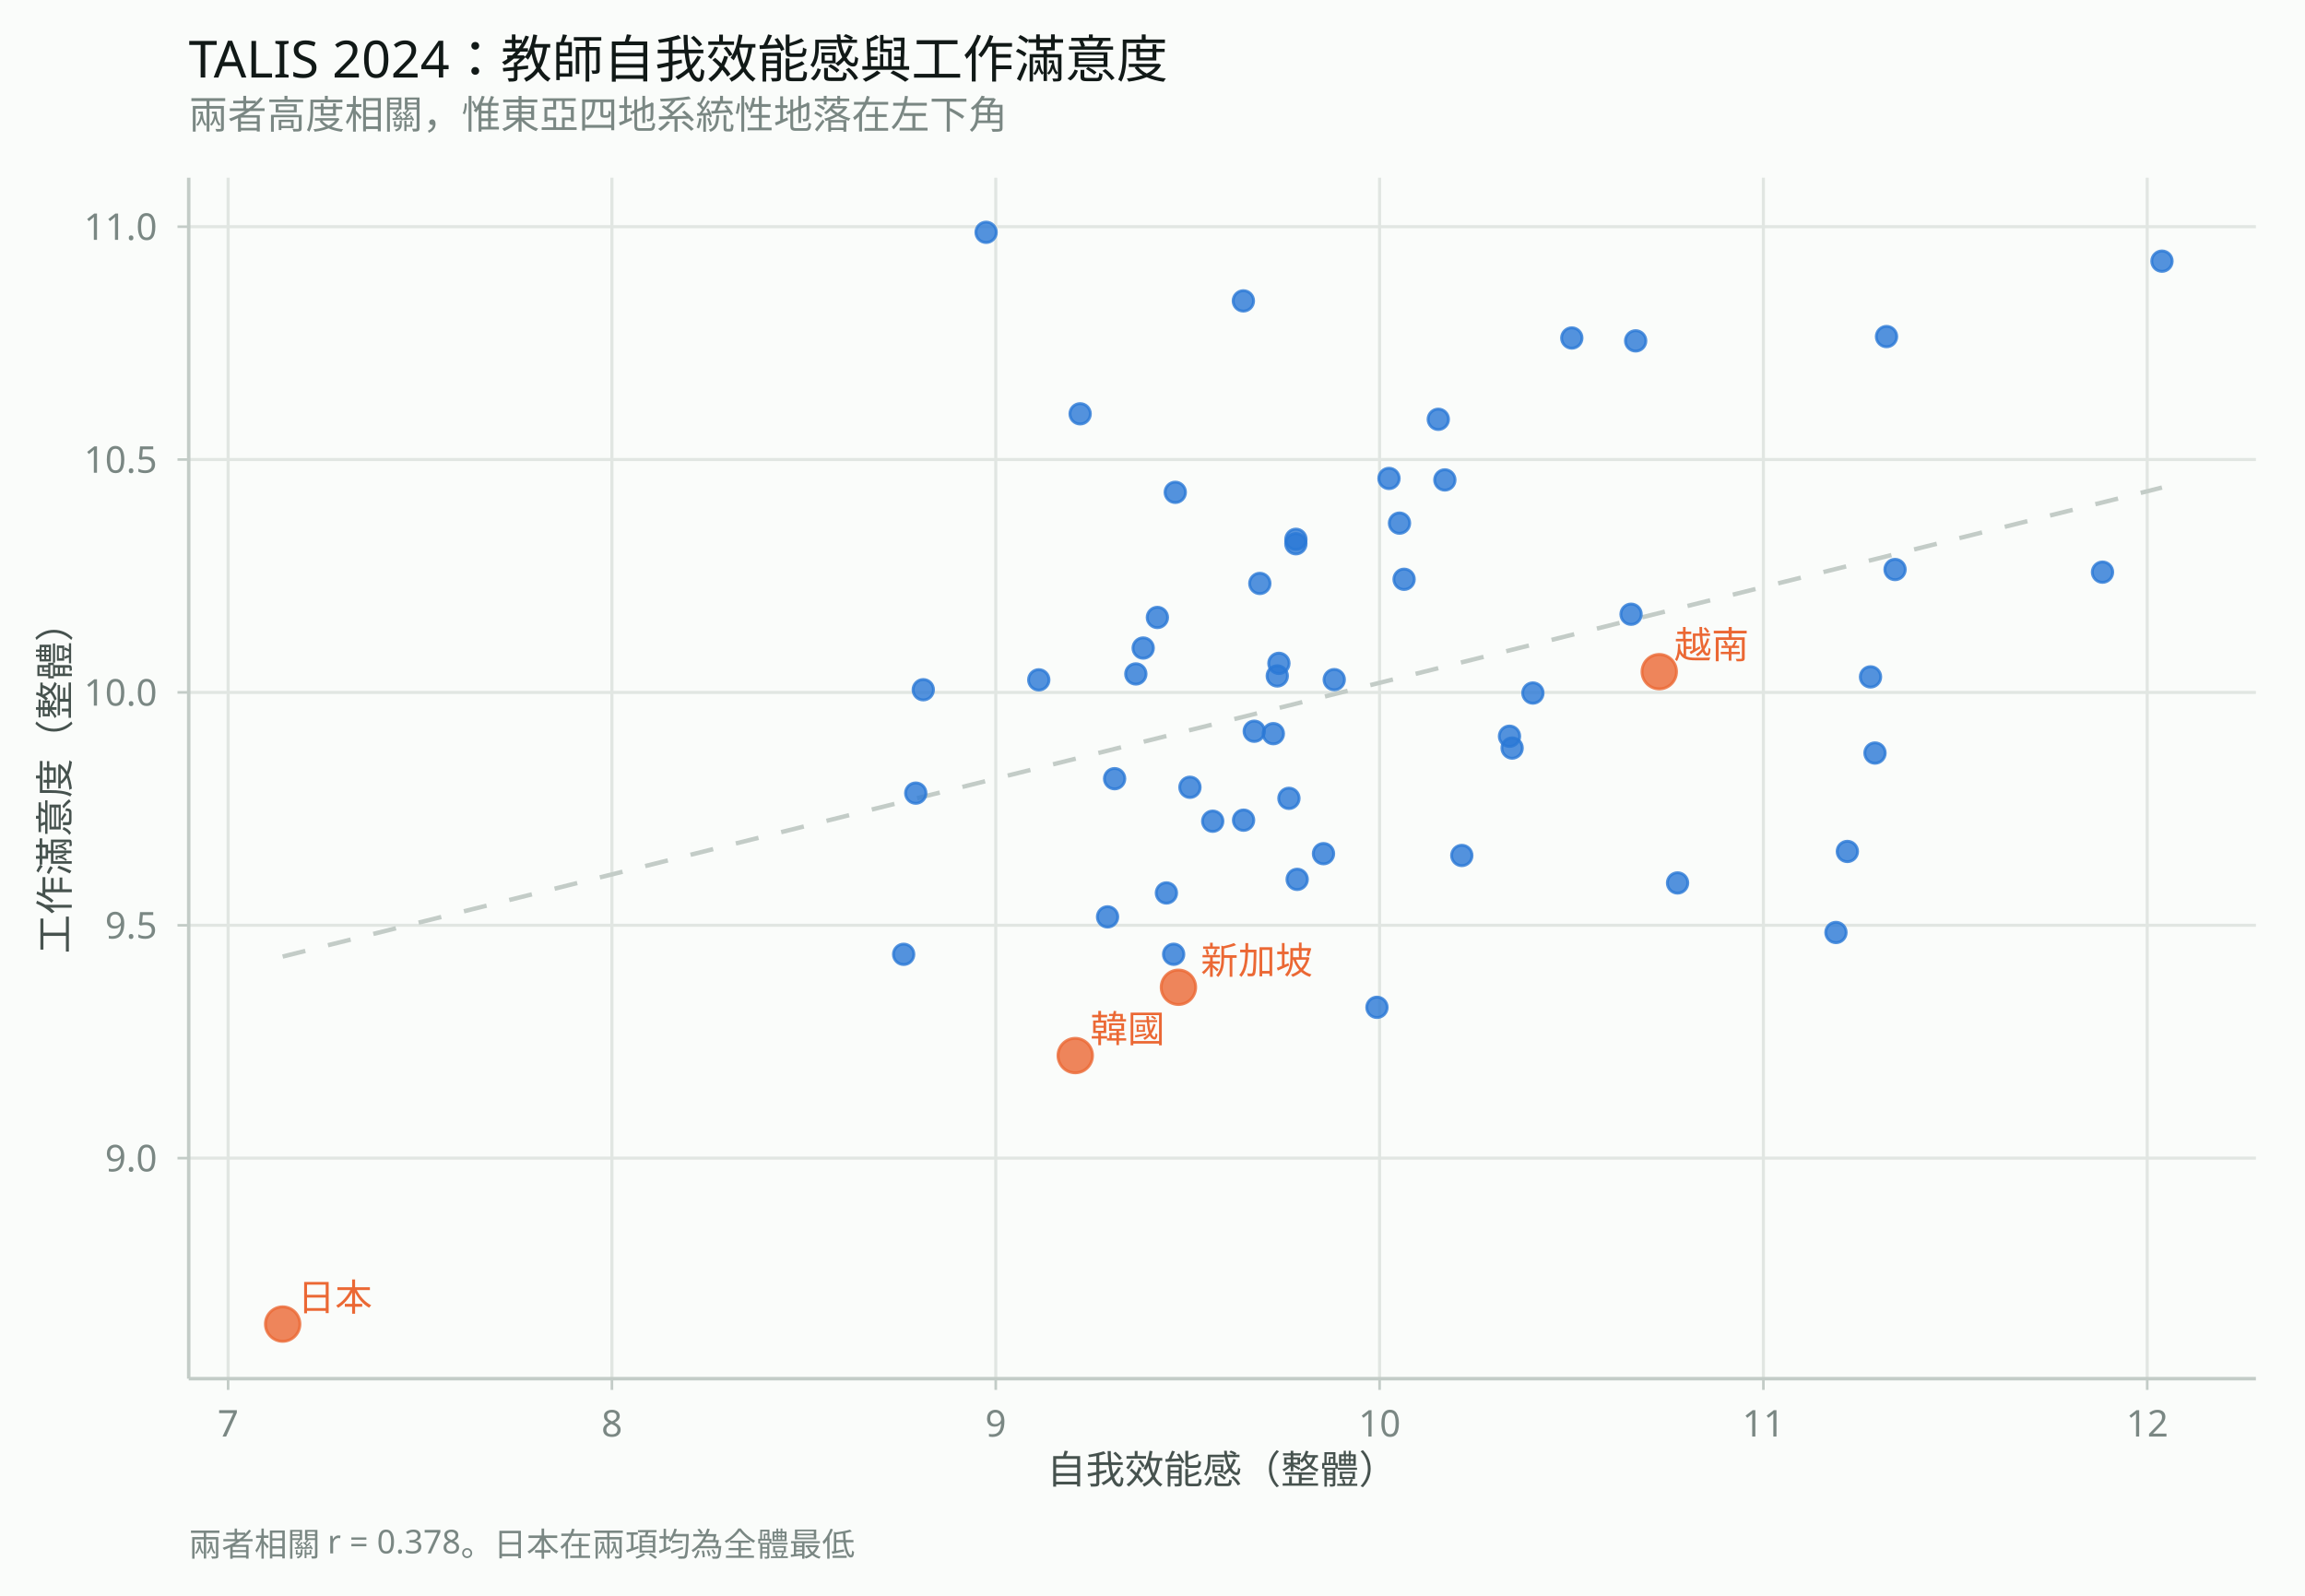
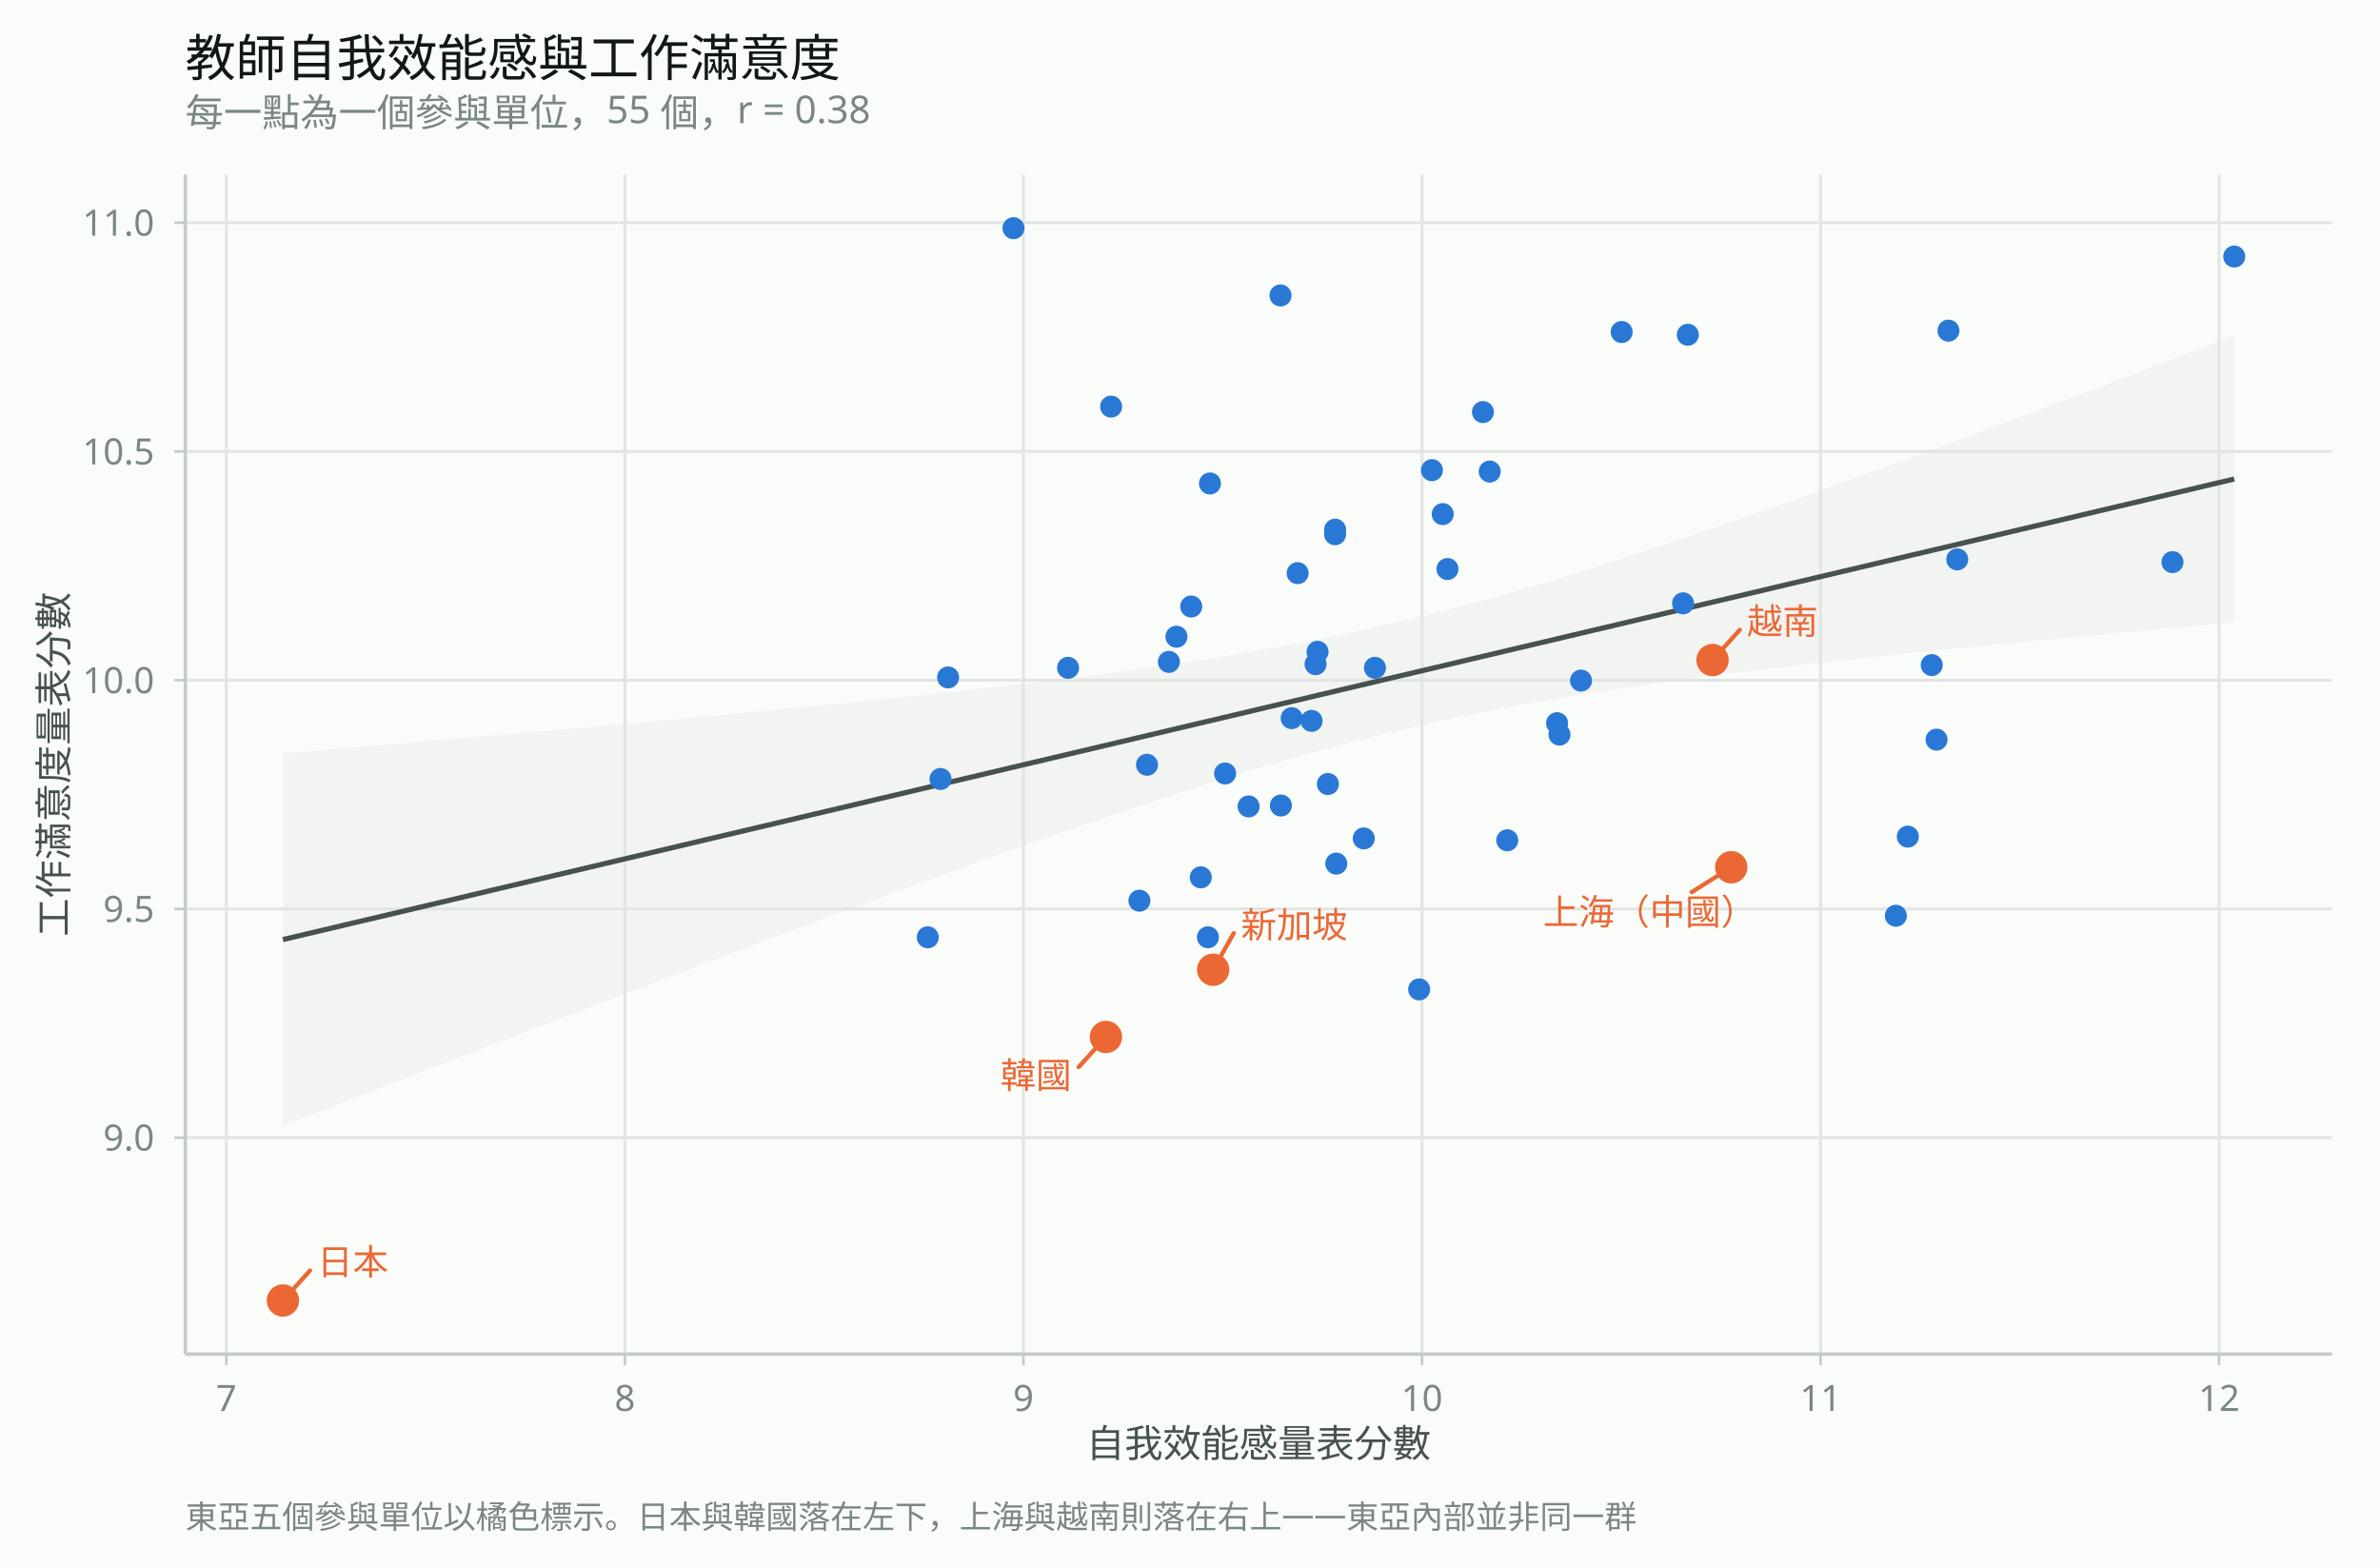
- <svg xmlns="http://www.w3.org/2000/svg" width="561.60pt" height="388.80pt" viewBox="0 0 561.60 388.80">
+ <svg xmlns="http://www.w3.org/2000/svg" width="590.40pt" height="388.80pt" viewBox="0 0 590.40 388.80">
  <g class="svglite">
    <defs>
      <style type="text/css">
    .svglite line, .svglite polyline, .svglite polygon, .svglite path, .svglite rect, .svglite circle {
      fill: none;
      stroke: #000000;
      stroke-linecap: round;
      stroke-linejoin: round;
      stroke-miterlimit: 10.00;
    }
    .svglite text {
      white-space: pre;
    }
    .svglite g.glyphgroup path {
      fill: inherit;
      stroke: none;
    }
  </style>
    </defs>
    <rect width="100%" height="100%" style="stroke: none; fill: #FAFCFA;" />
    <defs>
-       <clipPath id="cpMC4wMHw1NjEuNjB8MC4wMHwzODguODA=">
-         <rect x="0.00" y="0.00" width="561.60" height="388.80" />
+       <clipPath id="cpMC4wMHw1OTAuNDB8MC4wMHwzODguODA=">
+         <rect x="0.00" y="0.00" width="590.40" height="388.80" />
      </clipPath>
    </defs>
-     <g clip-path="url(#cpMC4wMHw1NjEuNjB8MC4wMHwzODguODA=)">
-       <rect x="0.00" y="0.00" width="561.60" height="388.80" style="stroke-width: 1.07; stroke: none; fill: #FAFCFA;" />
+     <g clip-path="url(#cpMC4wMHw1OTAuNDB8MC4wMHwzODguODA=)">
+       <rect x="0.00" y="0.00" width="590.40" height="388.80" style="stroke-width: 1.07; stroke: none; fill: #FAFCFA;" />
    </g>
    <defs>
-       <clipPath id="cpNDUuOTh8NTQ5LjY0fDQzLjMwfDMzNS45MA==">
-         <rect x="45.98" y="43.30" width="503.67" height="292.59" />
+       <clipPath id="cpNDUuOTh8NTc4LjQ0fDQzLjMwfDMzNS45MA==">
+         <rect x="45.98" y="43.30" width="532.47" height="292.59" />
      </clipPath>
    </defs>
-     <g clip-path="url(#cpNDUuOTh8NTQ5LjY0fDQzLjMwfDMzNS45MA==)">
-       <rect x="45.98" y="43.30" width="503.67" height="292.59" style="stroke-width: 1.07; stroke: none; fill: #FAFCFA;" />
-       <polyline points="45.98,282.17 549.64,282.17 " style="stroke-width: 0.75; stroke: #E1E6E2; stroke-linecap: butt;" />
-       <polyline points="45.98,225.44 549.64,225.44 " style="stroke-width: 0.75; stroke: #E1E6E2; stroke-linecap: butt;" />
-       <polyline points="45.98,168.70 549.64,168.70 " style="stroke-width: 0.75; stroke: #E1E6E2; stroke-linecap: butt;" />
-       <polyline points="45.98,111.96 549.64,111.96 " style="stroke-width: 0.75; stroke: #E1E6E2; stroke-linecap: butt;" />
-       <polyline points="45.98,55.23 549.64,55.23 " style="stroke-width: 0.75; stroke: #E1E6E2; stroke-linecap: butt;" />
-       <polyline points="55.58,335.90 55.58,43.30 " style="stroke-width: 0.75; stroke: #E1E6E2; stroke-linecap: butt;" />
-       <polyline points="149.09,335.90 149.09,43.30 " style="stroke-width: 0.75; stroke: #E1E6E2; stroke-linecap: butt;" />
-       <polyline points="242.61,335.90 242.61,43.30 " style="stroke-width: 0.75; stroke: #E1E6E2; stroke-linecap: butt;" />
-       <polyline points="336.13,335.90 336.13,43.30 " style="stroke-width: 0.75; stroke: #E1E6E2; stroke-linecap: butt;" />
-       <polyline points="429.64,335.90 429.64,43.30 " style="stroke-width: 0.75; stroke: #E1E6E2; stroke-linecap: butt;" />
-       <polyline points="523.16,335.90 523.16,43.30 " style="stroke-width: 0.75; stroke: #E1E6E2; stroke-linecap: butt;" />
-       <polyline points="68.87,233.06 74.67,231.61 80.46,230.16 86.26,228.72 92.05,227.27 97.85,225.82 103.65,224.38 109.44,222.93 115.24,221.48 121.03,220.04 126.83,218.59 132.63,217.15 138.42,215.70 144.22,214.25 150.01,212.81 155.81,211.36 161.61,209.91 167.40,208.47 173.20,207.02 178.99,205.57 184.79,204.13 190.59,202.68 196.38,201.24 202.18,199.79 207.97,198.34 213.77,196.90 219.57,195.45 225.36,194.00 231.16,192.56 236.95,191.11 242.75,189.66 248.54,188.22 254.34,186.77 260.14,185.33 265.93,183.88 271.73,182.43 277.52,180.99 283.32,179.54 289.12,178.09 294.91,176.65 300.71,175.20 306.50,173.75 312.30,172.31 318.10,170.86 323.89,169.42 329.69,167.97 335.48,166.52 341.28,165.08 347.08,163.63 352.87,162.18 358.67,160.74 364.46,159.29 370.26,157.84 376.06,156.40 381.85,154.95 387.65,153.51 393.44,152.06 399.24,150.61 405.04,149.17 410.83,147.72 416.63,146.27 422.42,144.83 428.22,143.38 434.02,141.93 439.81,140.49 445.61,139.04 451.40,137.60 457.20,136.15 463.00,134.70 468.79,133.26 474.59,131.81 480.38,130.36 486.18,128.92 491.98,127.47 497.77,126.02 503.57,124.58 509.36,123.13 515.16,121.69 520.95,120.24 526.75,118.79 " style="stroke-width: 1.07; stroke: #C3CCC7; stroke-dasharray: 5.69,5.69; stroke-linecap: butt;" />
-       <circle cx="526.75" cy="63.63" r="2.49" style="stroke-width: 0.71; stroke: #2A78D6; stroke-opacity: 0.80; fill: #2A78D6; fill-opacity: 0.80;" />
-       <circle cx="512.26" cy="139.40" r="2.49" style="stroke-width: 0.71; stroke: #2A78D6; stroke-opacity: 0.80; fill: #2A78D6; fill-opacity: 0.80;" />
-       <circle cx="314.04" cy="194.51" r="2.49" style="stroke-width: 0.71; stroke: #2A78D6; stroke-opacity: 0.80; fill: #2A78D6; fill-opacity: 0.80;" />
-       <circle cx="240.26" cy="56.60" r="2.49" style="stroke-width: 0.71; stroke: #2A78D6; stroke-opacity: 0.80; fill: #2A78D6; fill-opacity: 0.80;" />
-       <circle cx="281.99" cy="150.44" r="2.49" style="stroke-width: 0.71; stroke: #2A78D6; stroke-opacity: 0.80; fill: #2A78D6; fill-opacity: 0.80;" />
-       <circle cx="306.95" cy="142.15" r="2.49" style="stroke-width: 0.71; stroke: #2A78D6; stroke-opacity: 0.80; fill: #2A78D6; fill-opacity: 0.80;" />
-       <circle cx="340.98" cy="127.46" r="2.49" style="stroke-width: 0.71; stroke: #2A78D6; stroke-opacity: 0.80; fill: #2A78D6; fill-opacity: 0.80;" />
-       <circle cx="253.09" cy="165.64" r="2.49" style="stroke-width: 0.71; stroke: #2A78D6; stroke-opacity: 0.80; fill: #2A78D6; fill-opacity: 0.80;" />
-       <circle cx="382.96" cy="82.35" r="2.49" style="stroke-width: 0.71; stroke: #2A78D6; stroke-opacity: 0.80; fill: #2A78D6; fill-opacity: 0.80;" />
-       <circle cx="456.83" cy="183.47" r="2.49" style="stroke-width: 0.71; stroke: #2A78D6; stroke-opacity: 0.80; fill: #2A78D6; fill-opacity: 0.80;" />
-       <circle cx="455.74" cy="164.92" r="2.49" style="stroke-width: 0.71; stroke: #2A78D6; stroke-opacity: 0.80; fill: #2A78D6; fill-opacity: 0.80;" />
-       <circle cx="311.20" cy="164.69" r="2.49" style="stroke-width: 0.71; stroke: #2A78D6; stroke-opacity: 0.80; fill: #2A78D6; fill-opacity: 0.80;" />
-       <circle cx="315.73" cy="132.48" r="2.49" style="stroke-width: 0.71; stroke: #2A78D6; stroke-opacity: 0.80; fill: #2A78D6; fill-opacity: 0.80;" />
-       <circle cx="302.94" cy="73.31" r="2.49" style="stroke-width: 0.71; stroke: #2A78D6; stroke-opacity: 0.80; fill: #2A78D6; fill-opacity: 0.80;" />
-       <circle cx="367.78" cy="179.38" r="2.49" style="stroke-width: 0.71; stroke: #2A78D6; stroke-opacity: 0.80; fill: #2A78D6; fill-opacity: 0.80;" />
-       <circle cx="408.73" cy="215.12" r="2.49" style="stroke-width: 0.71; stroke: #2A78D6; stroke-opacity: 0.80; fill: #2A78D6; fill-opacity: 0.80;" />
-       <circle cx="373.48" cy="168.85" r="2.49" style="stroke-width: 0.71; stroke: #2A78D6; stroke-opacity: 0.80; fill: #2A78D6; fill-opacity: 0.80;" />
-       <circle cx="224.95" cy="168.05" r="2.49" style="stroke-width: 0.71; stroke: #2A78D6; stroke-opacity: 0.80; fill: #2A78D6; fill-opacity: 0.80;" />
-       <circle cx="352.03" cy="116.93" r="2.49" style="stroke-width: 0.71; stroke: #2A78D6; stroke-opacity: 0.80; fill: #2A78D6; fill-opacity: 0.80;" />
-       <circle cx="263.17" cy="100.82" r="2.49" style="stroke-width: 0.71; stroke: #2A78D6; stroke-opacity: 0.80; fill: #2A78D6; fill-opacity: 0.80;" />
-       <circle cx="295.47" cy="200.08" r="2.49" style="stroke-width: 0.71; stroke: #2A78D6; stroke-opacity: 0.80; fill: #2A78D6; fill-opacity: 0.80;" />
-       <circle cx="271.57" cy="189.72" r="2.49" style="stroke-width: 0.71; stroke: #2A78D6; stroke-opacity: 0.80; fill: #2A78D6; fill-opacity: 0.80;" />
-       <circle cx="284.19" cy="217.56" r="2.49" style="stroke-width: 0.71; stroke: #2A78D6; stroke-opacity: 0.80; fill: #2A78D6; fill-opacity: 0.80;" />
-       <circle cx="220.17" cy="232.51" r="2.49" style="stroke-width: 0.71; stroke: #2A78D6; stroke-opacity: 0.80; fill: #2A78D6; fill-opacity: 0.80;" />
-       <circle cx="397.40" cy="149.65" r="2.49" style="stroke-width: 0.71; stroke: #2A78D6; stroke-opacity: 0.80; fill: #2A78D6; fill-opacity: 0.80;" />
-       <circle cx="286.35" cy="119.95" r="2.49" style="stroke-width: 0.71; stroke: #2A78D6; stroke-opacity: 0.80; fill: #2A78D6; fill-opacity: 0.80;" />
-       <circle cx="338.42" cy="116.57" r="2.49" style="stroke-width: 0.71; stroke: #2A78D6; stroke-opacity: 0.80; fill: #2A78D6; fill-opacity: 0.80;" />
-       <circle cx="342.10" cy="141.14" r="2.49" style="stroke-width: 0.71; stroke: #2A78D6; stroke-opacity: 0.80; fill: #2A78D6; fill-opacity: 0.80;" />
-       <circle cx="68.87" cy="322.60" r="4.20" style="stroke-width: 0.71; stroke: #EB6834; stroke-opacity: 0.80; fill: #EB6834; fill-opacity: 0.80;" />
-       <circle cx="278.53" cy="157.89" r="2.49" style="stroke-width: 0.71; stroke: #2A78D6; stroke-opacity: 0.80; fill: #2A78D6; fill-opacity: 0.80;" />
-       <circle cx="261.98" cy="257.18" r="4.20" style="stroke-width: 0.71; stroke: #EB6834; stroke-opacity: 0.80; fill: #EB6834; fill-opacity: 0.80;" />
-       <circle cx="302.99" cy="199.83" r="2.49" style="stroke-width: 0.71; stroke: #2A78D6; stroke-opacity: 0.80; fill: #2A78D6; fill-opacity: 0.80;" />
-       <circle cx="356.16" cy="208.43" r="2.49" style="stroke-width: 0.71; stroke: #2A78D6; stroke-opacity: 0.80; fill: #2A78D6; fill-opacity: 0.80;" />
-       <circle cx="450.10" cy="207.45" r="2.49" style="stroke-width: 0.71; stroke: #2A78D6; stroke-opacity: 0.80; fill: #2A78D6; fill-opacity: 0.80;" />
-       <circle cx="325.08" cy="165.59" r="2.49" style="stroke-width: 0.71; stroke: #2A78D6; stroke-opacity: 0.80; fill: #2A78D6; fill-opacity: 0.80;" />
-       <circle cx="322.46" cy="207.99" r="2.49" style="stroke-width: 0.71; stroke: #2A78D6; stroke-opacity: 0.80; fill: #2A78D6; fill-opacity: 0.80;" />
-       <circle cx="305.59" cy="178.16" r="2.49" style="stroke-width: 0.71; stroke: #2A78D6; stroke-opacity: 0.80; fill: #2A78D6; fill-opacity: 0.80;" />
-       <circle cx="315.74" cy="131.40" r="2.49" style="stroke-width: 0.71; stroke: #2A78D6; stroke-opacity: 0.80; fill: #2A78D6; fill-opacity: 0.80;" />
-       <circle cx="223.12" cy="193.24" r="2.49" style="stroke-width: 0.71; stroke: #2A78D6; stroke-opacity: 0.80; fill: #2A78D6; fill-opacity: 0.80;" />
-       <circle cx="310.24" cy="178.75" r="2.49" style="stroke-width: 0.71; stroke: #2A78D6; stroke-opacity: 0.80; fill: #2A78D6; fill-opacity: 0.80;" />
-       <circle cx="316.05" cy="214.25" r="2.49" style="stroke-width: 0.71; stroke: #2A78D6; stroke-opacity: 0.80; fill: #2A78D6; fill-opacity: 0.80;" />
-       <circle cx="368.42" cy="182.26" r="2.49" style="stroke-width: 0.71; stroke: #2A78D6; stroke-opacity: 0.80; fill: #2A78D6; fill-opacity: 0.80;" />
-       <circle cx="350.43" cy="102.16" r="2.49" style="stroke-width: 0.71; stroke: #2A78D6; stroke-opacity: 0.80; fill: #2A78D6; fill-opacity: 0.80;" />
-       <circle cx="461.72" cy="138.76" r="2.49" style="stroke-width: 0.71; stroke: #2A78D6; stroke-opacity: 0.80; fill: #2A78D6; fill-opacity: 0.80;" />
-       <circle cx="287.12" cy="240.54" r="4.20" style="stroke-width: 0.71; stroke: #EB6834; stroke-opacity: 0.80; fill: #EB6834; fill-opacity: 0.80;" />
-       <circle cx="285.95" cy="232.50" r="2.49" style="stroke-width: 0.71; stroke: #2A78D6; stroke-opacity: 0.80; fill: #2A78D6; fill-opacity: 0.80;" />
-       <circle cx="289.92" cy="191.81" r="2.49" style="stroke-width: 0.71; stroke: #2A78D6; stroke-opacity: 0.80; fill: #2A78D6; fill-opacity: 0.80;" />
-       <circle cx="269.85" cy="223.39" r="2.49" style="stroke-width: 0.71; stroke: #2A78D6; stroke-opacity: 0.80; fill: #2A78D6; fill-opacity: 0.80;" />
-       <circle cx="276.74" cy="164.20" r="2.49" style="stroke-width: 0.71; stroke: #2A78D6; stroke-opacity: 0.80; fill: #2A78D6; fill-opacity: 0.80;" />
-       <circle cx="335.49" cy="245.43" r="2.49" style="stroke-width: 0.71; stroke: #2A78D6; stroke-opacity: 0.80; fill: #2A78D6; fill-opacity: 0.80;" />
-       <circle cx="311.60" cy="161.62" r="2.49" style="stroke-width: 0.71; stroke: #2A78D6; stroke-opacity: 0.80; fill: #2A78D6; fill-opacity: 0.80;" />
-       <circle cx="398.52" cy="83.05" r="2.49" style="stroke-width: 0.71; stroke: #2A78D6; stroke-opacity: 0.80; fill: #2A78D6; fill-opacity: 0.80;" />
-       <circle cx="404.27" cy="163.65" r="4.20" style="stroke-width: 0.71; stroke: #EB6834; stroke-opacity: 0.80; fill: #EB6834; fill-opacity: 0.80;" />
-       <circle cx="459.64" cy="82.00" r="2.49" style="stroke-width: 0.71; stroke: #2A78D6; stroke-opacity: 0.80; fill: #2A78D6; fill-opacity: 0.80;" />
-       <circle cx="447.32" cy="227.19" r="2.49" style="stroke-width: 0.71; stroke: #2A78D6; stroke-opacity: 0.80; fill: #2A78D6; fill-opacity: 0.80;" />
-       <text x="72.51" y="319.35" style="font-size: 9.10px;fill: #EB6834; font-family: &quot;PingFang HK&quot;;" textLength="18.19px" lengthAdjust="spacingAndGlyphs">日本</text>
-       <text x="265.62" y="253.93" style="font-size: 9.10px;fill: #EB6834; font-family: &quot;PingFang HK&quot;;" textLength="18.19px" lengthAdjust="spacingAndGlyphs">韓國</text>
-       <text x="292.57" y="237.29" style="font-size: 9.10px;fill: #EB6834; font-family: &quot;PingFang HK&quot;;" textLength="27.28px" lengthAdjust="spacingAndGlyphs">新加坡</text>
-       <text x="407.91" y="160.40" style="font-size: 9.10px;fill: #EB6834; font-family: &quot;PingFang HK&quot;;" textLength="18.19px" lengthAdjust="spacingAndGlyphs">越南</text>
+     <g clip-path="url(#cpNDUuOTh8NTc4LjQ0fDQzLjMwfDMzNS45MA==)">
+       <rect x="45.98" y="43.30" width="532.47" height="292.59" style="stroke-width: 1.07; stroke: none; fill: #FAFCFA;" />
+       <polyline points="45.98,282.20 578.44,282.20 " style="stroke-width: 0.75; stroke: #E1E6E2; stroke-linecap: butt;" />
+       <polyline points="45.98,225.46 578.44,225.46 " style="stroke-width: 0.75; stroke: #E1E6E2; stroke-linecap: butt;" />
+       <polyline points="45.98,168.72 578.44,168.72 " style="stroke-width: 0.75; stroke: #E1E6E2; stroke-linecap: butt;" />
+       <polyline points="45.98,111.98 578.44,111.98 " style="stroke-width: 0.75; stroke: #E1E6E2; stroke-linecap: butt;" />
+       <polyline points="45.98,55.24 578.44,55.24 " style="stroke-width: 0.75; stroke: #E1E6E2; stroke-linecap: butt;" />
+       <polyline points="56.14,335.90 56.14,43.30 " style="stroke-width: 0.75; stroke: #E1E6E2; stroke-linecap: butt;" />
+       <polyline points="155.01,335.90 155.01,43.30 " style="stroke-width: 0.75; stroke: #E1E6E2; stroke-linecap: butt;" />
+       <polyline points="253.88,335.90 253.88,43.30 " style="stroke-width: 0.75; stroke: #E1E6E2; stroke-linecap: butt;" />
+       <polyline points="352.75,335.90 352.75,43.30 " style="stroke-width: 0.75; stroke: #E1E6E2; stroke-linecap: butt;" />
+       <polyline points="451.62,335.90 451.62,43.30 " style="stroke-width: 0.75; stroke: #E1E6E2; stroke-linecap: butt;" />
+       <polyline points="550.48,335.90 550.48,43.30 " style="stroke-width: 0.75; stroke: #E1E6E2; stroke-linecap: butt;" />
+       <polygon points="70.18,186.90 76.31,186.38 82.43,185.87 88.56,185.35 94.69,184.83 100.82,184.31 106.94,183.78 113.07,183.26 119.20,182.73 125.33,182.19 131.45,181.66 137.58,181.12 143.71,180.58 149.84,180.03 155.96,179.48 162.09,178.92 168.22,178.36 174.34,177.79 180.47,177.22 186.60,176.64 192.73,176.06 198.85,175.46 204.98,174.86 211.11,174.25 217.24,173.63 223.36,172.99 229.49,172.35 235.62,171.69 241.75,171.01 247.87,170.32 254.00,169.60 260.13,168.87 266.26,168.11 272.38,167.33 278.51,166.51 284.64,165.67 290.76,164.78 296.89,163.86 303.02,162.89 309.15,161.87 315.27,160.80 321.40,159.67 327.53,158.48 333.66,157.23 339.78,155.90 345.91,154.51 352.04,153.05 358.17,151.51 364.29,149.91 370.42,148.24 376.55,146.51 382.68,144.72 388.80,142.87 394.93,140.97 401.06,139.02 407.18,137.03 413.31,135.00 419.44,132.94 425.57,130.85 431.69,128.73 437.82,126.58 443.95,124.41 450.08,122.22 456.20,120.01 462.33,117.79 468.46,115.55 474.59,113.30 480.71,111.03 486.84,108.76 492.97,106.47 499.10,104.18 505.22,101.88 511.35,99.57 517.48,97.25 523.60,94.93 529.73,92.60 535.86,90.26 541.99,87.92 548.11,85.58 554.24,83.23 554.24,154.41 548.11,154.96 541.99,155.51 535.86,156.06 529.73,156.62 523.60,157.18 517.48,157.75 511.35,158.33 505.22,158.91 499.10,159.50 492.97,160.10 486.84,160.70 480.71,161.32 474.59,161.95 468.46,162.59 462.33,163.24 456.20,163.91 450.08,164.59 443.95,165.30 437.82,166.02 431.69,166.77 425.57,167.54 419.44,168.33 413.31,169.16 407.18,170.03 401.06,170.93 394.93,171.88 388.80,172.87 382.68,173.92 376.55,175.01 370.42,176.17 364.29,177.40 358.17,178.69 352.04,180.04 345.91,181.47 339.78,182.97 333.66,184.54 327.53,186.18 321.40,187.88 315.27,189.64 309.15,191.46 303.02,193.34 296.89,195.26 290.76,197.23 284.64,199.24 278.51,201.29 272.38,203.36 266.26,205.47 260.13,207.61 254.00,209.77 247.87,211.95 241.75,214.14 235.62,216.36 229.49,218.59 223.36,220.84 217.24,223.10 211.11,225.37 204.98,227.65 198.85,229.94 192.73,232.24 186.60,234.54 180.47,236.86 174.34,239.18 168.22,241.50 162.09,243.83 155.96,246.17 149.84,248.51 143.71,250.86 137.58,253.20 131.45,255.56 125.33,257.91 119.20,260.27 113.07,262.64 106.94,265.00 100.82,267.37 94.69,269.74 88.56,272.11 82.43,274.49 76.31,276.87 70.18,279.24 " style="stroke-width: 0.00; stroke: none; stroke-linecap: butt; fill: #E1E6E2; fill-opacity: 0.35;" />
+       <polyline points="70.18,186.90 76.31,186.38 82.43,185.87 88.56,185.35 94.69,184.83 100.82,184.31 106.94,183.78 113.07,183.26 119.20,182.73 125.33,182.19 131.45,181.66 137.58,181.12 143.71,180.58 149.84,180.03 155.96,179.48 162.09,178.92 168.22,178.36 174.34,177.79 180.47,177.22 186.60,176.64 192.73,176.06 198.85,175.46 204.98,174.86 211.11,174.25 217.24,173.63 223.36,172.99 229.49,172.35 235.62,171.69 241.75,171.01 247.87,170.32 254.00,169.60 260.13,168.87 266.26,168.11 272.38,167.33 278.51,166.51 284.64,165.67 290.76,164.78 296.89,163.86 303.02,162.89 309.15,161.87 315.27,160.80 321.40,159.67 327.53,158.48 333.66,157.23 339.78,155.90 345.91,154.51 352.04,153.05 358.17,151.51 364.29,149.91 370.42,148.24 376.55,146.51 382.68,144.72 388.80,142.87 394.93,140.97 401.06,139.02 407.18,137.03 413.31,135.00 419.44,132.94 425.57,130.85 431.69,128.73 437.82,126.58 443.95,124.41 450.08,122.22 456.20,120.01 462.33,117.79 468.46,115.55 474.59,113.30 480.71,111.03 486.84,108.76 492.97,106.47 499.10,104.18 505.22,101.88 511.35,99.57 517.48,97.25 523.60,94.93 529.73,92.60 535.86,90.26 541.99,87.92 548.11,85.58 554.24,83.23 " style="stroke-width: 1.28; stroke: none; stroke-linecap: butt;" />
+       <polyline points="554.24,154.41 548.11,154.96 541.99,155.51 535.86,156.06 529.73,156.62 523.60,157.18 517.48,157.75 511.35,158.33 505.22,158.91 499.10,159.50 492.97,160.10 486.84,160.70 480.71,161.32 474.59,161.95 468.46,162.59 462.33,163.24 456.20,163.91 450.08,164.59 443.95,165.30 437.82,166.02 431.69,166.77 425.57,167.54 419.44,168.33 413.31,169.16 407.18,170.03 401.06,170.93 394.93,171.88 388.80,172.87 382.68,173.92 376.55,175.01 370.42,176.17 364.29,177.40 358.17,178.69 352.04,180.04 345.91,181.47 339.78,182.97 333.66,184.54 327.53,186.18 321.40,187.88 315.27,189.64 309.15,191.46 303.02,193.34 296.89,195.26 290.76,197.23 284.64,199.24 278.51,201.29 272.38,203.36 266.26,205.47 260.13,207.61 254.00,209.77 247.87,211.95 241.75,214.14 235.62,216.36 229.49,218.59 223.36,220.84 217.24,223.10 211.11,225.37 204.98,227.65 198.85,229.94 192.73,232.24 186.60,234.54 180.47,236.86 174.34,239.18 168.22,241.50 162.09,243.83 155.96,246.17 149.84,248.51 143.71,250.86 137.58,253.20 131.45,255.56 125.33,257.91 119.20,260.27 113.07,262.64 106.94,265.00 100.82,267.37 94.69,269.74 88.56,272.11 82.43,274.49 76.31,276.87 70.18,279.24 " style="stroke-width: 1.28; stroke: none; stroke-linecap: butt;" />
+       <polyline points="70.18,233.07 76.31,231.62 82.43,230.18 88.56,228.73 94.69,227.29 100.82,225.84 106.94,224.39 113.07,222.95 119.20,221.50 125.33,220.05 131.45,218.61 137.58,217.16 143.71,215.72 149.84,214.27 155.96,212.82 162.09,211.38 168.22,209.93 174.34,208.48 180.47,207.04 186.60,205.59 192.73,204.15 198.85,202.70 204.98,201.25 211.11,199.81 217.24,198.36 223.36,196.92 229.49,195.47 235.62,194.02 241.75,192.58 247.87,191.13 254.00,189.68 260.13,188.24 266.26,186.79 272.38,185.35 278.51,183.90 284.64,182.45 290.76,181.01 296.89,179.56 303.02,178.12 309.15,176.67 315.27,175.22 321.40,173.78 327.53,172.33 333.66,170.88 339.78,169.44 345.91,167.99 352.04,166.55 358.17,165.10 364.29,163.65 370.42,162.21 376.55,160.76 382.68,159.32 388.80,157.87 394.93,156.42 401.06,154.98 407.18,153.53 413.31,152.08 419.44,150.64 425.57,149.19 431.69,147.75 437.82,146.30 443.95,144.85 450.08,143.41 456.20,141.96 462.33,140.52 468.46,139.07 474.59,137.62 480.71,136.18 486.84,134.73 492.97,133.28 499.10,131.84 505.22,130.39 511.35,128.95 517.48,127.50 523.60,126.05 529.73,124.61 535.86,123.16 541.99,121.72 548.11,120.27 554.24,118.82 " style="stroke-width: 1.28; stroke: #46524E; stroke-linecap: butt;" />
+       <circle cx="554.24" cy="63.64" r="2.38" style="stroke-width: 0.71; stroke: #2A78D6; fill: #2A78D6;" />
+       <circle cx="538.92" cy="139.44" r="2.38" style="stroke-width: 0.71; stroke: #2A78D6; fill: #2A78D6;" />
+       <circle cx="329.41" cy="194.48" r="2.38" style="stroke-width: 0.71; stroke: #2A78D6; fill: #2A78D6;" />
+       <circle cx="251.41" cy="56.60" r="2.38" style="stroke-width: 0.71; stroke: #2A78D6; fill: #2A78D6;" />
+       <circle cx="295.50" cy="150.45" r="2.38" style="stroke-width: 0.71; stroke: #2A78D6; fill: #2A78D6;" />
+       <circle cx="321.90" cy="142.17" r="2.38" style="stroke-width: 0.71; stroke: #2A78D6; fill: #2A78D6;" />
+       <circle cx="357.89" cy="127.53" r="2.38" style="stroke-width: 0.71; stroke: #2A78D6; fill: #2A78D6;" />
+       <circle cx="264.95" cy="165.66" r="2.38" style="stroke-width: 0.71; stroke: #2A78D6; fill: #2A78D6;" />
+       <circle cx="402.28" cy="82.36" r="2.38" style="stroke-width: 0.71; stroke: #2A78D6; fill: #2A78D6;" />
+       <circle cx="480.39" cy="183.47" r="2.38" style="stroke-width: 0.71; stroke: #2A78D6; fill: #2A78D6;" />
+       <circle cx="479.20" cy="164.98" r="2.38" style="stroke-width: 0.71; stroke: #2A78D6; fill: #2A78D6;" />
+       <circle cx="326.35" cy="164.75" r="2.38" style="stroke-width: 0.71; stroke: #2A78D6; fill: #2A78D6;" />
+       <circle cx="331.19" cy="132.52" r="2.38" style="stroke-width: 0.71; stroke: #2A78D6; fill: #2A78D6;" />
+       <circle cx="317.65" cy="73.29" r="2.38" style="stroke-width: 0.71; stroke: #2A78D6; fill: #2A78D6;" />
+       <circle cx="386.26" cy="179.39" r="2.38" style="stroke-width: 0.71; stroke: #2A78D6; fill: #2A78D6;" />
+       <circle cx="429.47" cy="215.13" r="3.66" style="stroke-width: 0.71; stroke: #EB6834; fill: #EB6834;" />
+       <circle cx="392.20" cy="168.83" r="2.38" style="stroke-width: 0.71; stroke: #2A78D6; fill: #2A78D6;" />
+       <circle cx="235.19" cy="168.04" r="2.38" style="stroke-width: 0.71; stroke: #2A78D6; fill: #2A78D6;" />
+       <circle cx="369.55" cy="116.97" r="2.38" style="stroke-width: 0.71; stroke: #2A78D6; fill: #2A78D6;" />
+       <circle cx="275.63" cy="100.86" r="2.38" style="stroke-width: 0.71; stroke: #2A78D6; fill: #2A78D6;" />
+       <circle cx="309.74" cy="200.04" r="2.38" style="stroke-width: 0.71; stroke: #2A78D6; fill: #2A78D6;" />
+       <circle cx="284.53" cy="189.71" r="2.38" style="stroke-width: 0.71; stroke: #2A78D6; fill: #2A78D6;" />
+       <circle cx="297.87" cy="217.63" r="2.38" style="stroke-width: 0.71; stroke: #2A78D6; fill: #2A78D6;" />
+       <circle cx="230.15" cy="232.50" r="2.38" style="stroke-width: 0.71; stroke: #2A78D6; fill: #2A78D6;" />
+       <circle cx="417.51" cy="149.66" r="2.38" style="stroke-width: 0.71; stroke: #2A78D6; fill: #2A78D6;" />
+       <circle cx="300.15" cy="119.93" r="2.38" style="stroke-width: 0.71; stroke: #2A78D6; fill: #2A78D6;" />
+       <circle cx="355.22" cy="116.63" r="2.38" style="stroke-width: 0.71; stroke: #2A78D6; fill: #2A78D6;" />
+       <circle cx="359.07" cy="141.15" r="2.38" style="stroke-width: 0.71; stroke: #2A78D6; fill: #2A78D6;" />
+       <circle cx="70.18" cy="322.60" r="3.66" style="stroke-width: 0.71; stroke: #EB6834; fill: #EB6834;" />
+       <circle cx="291.84" cy="157.94" r="2.38" style="stroke-width: 0.71; stroke: #2A78D6; fill: #2A78D6;" />
+       <circle cx="274.34" cy="257.23" r="3.66" style="stroke-width: 0.71; stroke: #EB6834; fill: #EB6834;" />
+       <circle cx="317.75" cy="199.81" r="2.38" style="stroke-width: 0.71; stroke: #2A78D6; fill: #2A78D6;" />
+       <circle cx="373.90" cy="208.44" r="2.38" style="stroke-width: 0.71; stroke: #2A78D6; fill: #2A78D6;" />
+       <circle cx="473.27" cy="207.53" r="2.38" style="stroke-width: 0.71; stroke: #2A78D6; fill: #2A78D6;" />
+       <circle cx="341.08" cy="165.66" r="2.38" style="stroke-width: 0.71; stroke: #2A78D6; fill: #2A78D6;" />
+       <circle cx="338.31" cy="207.98" r="2.38" style="stroke-width: 0.71; stroke: #2A78D6; fill: #2A78D6;" />
+       <circle cx="320.42" cy="178.14" r="2.38" style="stroke-width: 0.71; stroke: #2A78D6; fill: #2A78D6;" />
+       <circle cx="331.19" cy="131.39" r="2.38" style="stroke-width: 0.71; stroke: #2A78D6; fill: #2A78D6;" />
+       <circle cx="233.31" cy="193.23" r="2.38" style="stroke-width: 0.71; stroke: #2A78D6; fill: #2A78D6;" />
+       <circle cx="325.36" cy="178.82" r="2.38" style="stroke-width: 0.71; stroke: #2A78D6; fill: #2A78D6;" />
+       <circle cx="331.49" cy="214.23" r="2.38" style="stroke-width: 0.71; stroke: #2A78D6; fill: #2A78D6;" />
+       <circle cx="386.86" cy="182.22" r="2.38" style="stroke-width: 0.71; stroke: #2A78D6; fill: #2A78D6;" />
+       <circle cx="367.87" cy="102.22" r="2.38" style="stroke-width: 0.71; stroke: #2A78D6; fill: #2A78D6;" />
+       <circle cx="485.53" cy="138.76" r="2.38" style="stroke-width: 0.71; stroke: #2A78D6; fill: #2A78D6;" />
+       <circle cx="300.94" cy="240.55" r="3.66" style="stroke-width: 0.71; stroke: #EB6834; fill: #EB6834;" />
+       <circle cx="299.65" cy="232.50" r="2.38" style="stroke-width: 0.71; stroke: #2A78D6; fill: #2A78D6;" />
+       <circle cx="303.91" cy="191.87" r="2.38" style="stroke-width: 0.71; stroke: #2A78D6; fill: #2A78D6;" />
+       <circle cx="282.65" cy="223.42" r="2.38" style="stroke-width: 0.71; stroke: #2A78D6; fill: #2A78D6;" />
+       <circle cx="289.96" cy="164.18" r="2.38" style="stroke-width: 0.71; stroke: #2A78D6; fill: #2A78D6;" />
+       <circle cx="352.05" cy="245.43" r="2.38" style="stroke-width: 0.71; stroke: #2A78D6; fill: #2A78D6;" />
+       <circle cx="326.84" cy="161.69" r="2.38" style="stroke-width: 0.71; stroke: #2A78D6; fill: #2A78D6;" />
+       <circle cx="418.69" cy="83.04" r="2.38" style="stroke-width: 0.71; stroke: #2A78D6; fill: #2A78D6;" />
+       <circle cx="424.82" cy="163.73" r="3.66" style="stroke-width: 0.71; stroke: #EB6834; fill: #EB6834;" />
+       <circle cx="483.35" cy="82.02" r="2.38" style="stroke-width: 0.71; stroke: #2A78D6; fill: #2A78D6;" />
+       <circle cx="470.30" cy="227.16" r="2.38" style="stroke-width: 0.71; stroke: #2A78D6; fill: #2A78D6;" />
+       <line x1="419.66" y1="221.30" x2="428.50" y2="215.74" style="stroke-width: 1.07; stroke: #EB6834;" />
+       <line x1="76.89" y1="315.18" x2="70.84" y2="321.87" style="stroke-width: 1.07; stroke: #EB6834;" />
+       <line x1="267.58" y1="264.69" x2="273.69" y2="257.96" style="stroke-width: 1.07; stroke: #EB6834;" />
+       <line x1="306.05" y1="231.51" x2="301.38" y2="239.78" style="stroke-width: 1.07; stroke: #EB6834;" />
+       <line x1="431.58" y1="156.25" x2="425.48" y2="163.00" style="stroke-width: 1.07; stroke: #EB6834;" />
+       <text x="409.24" y="229.39" text-anchor="middle" style="font-size: 8.82px;fill: #EB6834; font-family: &quot;PingFang HK&quot;;" textLength="52.88px" lengthAdjust="spacingAndGlyphs">上海（中國）</text>
+       <text x="87.51" y="316.23" text-anchor="middle" style="font-size: 8.82px;fill: #EB6834; font-family: &quot;PingFang HK&quot;;" textLength="17.62px" lengthAdjust="spacingAndGlyphs">日本</text>
+       <text x="256.97" y="269.92" text-anchor="middle" style="font-size: 8.82px;fill: #EB6834; font-family: &quot;PingFang HK&quot;;" textLength="17.62px" lengthAdjust="spacingAndGlyphs">韓國</text>
+       <text x="321.07" y="232.63" text-anchor="middle" style="font-size: 8.82px;fill: #EB6834; font-family: &quot;PingFang HK&quot;;" textLength="26.44px" lengthAdjust="spacingAndGlyphs">新加坡</text>
+       <text x="442.19" y="157.31" text-anchor="middle" style="font-size: 8.82px;fill: #EB6834; font-family: &quot;PingFang HK&quot;;" textLength="17.62px" lengthAdjust="spacingAndGlyphs">越南</text>
    </g>
-     <g clip-path="url(#cpMC4wMHw1NjEuNjB8MC4wMHwzODguODA=)">
+     <g clip-path="url(#cpMC4wMHw1OTAuNDB8MC4wMHwzODguODA=)">
      <polyline points="45.98,335.90 45.98,43.30 " style="stroke-width: 0.85; stroke: #C3CCC7; stroke-linecap: butt;" />
-       <text x="38.30" y="285.39" text-anchor="end" style="font-size: 9.00px;fill: #7A8783; font-family: &quot;PingFang HK&quot;;" textLength="13.19px" lengthAdjust="spacingAndGlyphs">9.0</text>
-       <text x="38.30" y="228.65" text-anchor="end" style="font-size: 9.00px;fill: #7A8783; font-family: &quot;PingFang HK&quot;;" textLength="13.19px" lengthAdjust="spacingAndGlyphs">9.5</text>
-       <text x="38.30" y="171.92" text-anchor="end" style="font-size: 9.00px;fill: #7A8783; font-family: &quot;PingFang HK&quot;;" textLength="16.80px" lengthAdjust="spacingAndGlyphs">10.0</text>
-       <text x="38.30" y="115.18" text-anchor="end" style="font-size: 9.00px;fill: #7A8783; font-family: &quot;PingFang HK&quot;;" textLength="16.80px" lengthAdjust="spacingAndGlyphs">10.5</text>
-       <text x="38.30" y="58.44" text-anchor="end" style="font-size: 9.00px;fill: #7A8783; font-family: &quot;PingFang HK&quot;;" textLength="15.00px" lengthAdjust="spacingAndGlyphs">11.0</text>
-       <polyline points="43.24,282.17 45.98,282.17 " style="stroke-width: 0.64; stroke: #C3CCC7; stroke-linecap: butt;" />
-       <polyline points="43.24,225.44 45.98,225.44 " style="stroke-width: 0.64; stroke: #C3CCC7; stroke-linecap: butt;" />
-       <polyline points="43.24,168.70 45.98,168.70 " style="stroke-width: 0.64; stroke: #C3CCC7; stroke-linecap: butt;" />
-       <polyline points="43.24,111.96 45.98,111.96 " style="stroke-width: 0.64; stroke: #C3CCC7; stroke-linecap: butt;" />
-       <polyline points="43.24,55.23 45.98,55.23 " style="stroke-width: 0.64; stroke: #C3CCC7; stroke-linecap: butt;" />
-       <polyline points="45.98,335.90 549.64,335.90 " style="stroke-width: 0.85; stroke: #C3CCC7; stroke-linecap: butt;" />
-       <polyline points="55.58,338.64 55.58,335.90 " style="stroke-width: 0.64; stroke: #C3CCC7; stroke-linecap: butt;" />
-       <polyline points="149.09,338.64 149.09,335.90 " style="stroke-width: 0.64; stroke: #C3CCC7; stroke-linecap: butt;" />
-       <polyline points="242.61,338.64 242.61,335.90 " style="stroke-width: 0.64; stroke: #C3CCC7; stroke-linecap: butt;" />
-       <polyline points="336.13,338.64 336.13,335.90 " style="stroke-width: 0.64; stroke: #C3CCC7; stroke-linecap: butt;" />
-       <polyline points="429.64,338.64 429.64,335.90 " style="stroke-width: 0.64; stroke: #C3CCC7; stroke-linecap: butt;" />
-       <polyline points="523.16,338.64 523.16,335.90 " style="stroke-width: 0.64; stroke: #C3CCC7; stroke-linecap: butt;" />
-       <text x="55.58" y="350.00" text-anchor="middle" style="font-size: 9.00px;fill: #7A8783; font-family: &quot;PingFang HK&quot;;" textLength="4.92px" lengthAdjust="spacingAndGlyphs">7</text>
-       <text x="149.09" y="350.00" text-anchor="middle" style="font-size: 9.00px;fill: #7A8783; font-family: &quot;PingFang HK&quot;;" textLength="5.41px" lengthAdjust="spacingAndGlyphs">8</text>
-       <text x="242.61" y="350.00" text-anchor="middle" style="font-size: 9.00px;fill: #7A8783; font-family: &quot;PingFang HK&quot;;" textLength="5.41px" lengthAdjust="spacingAndGlyphs">9</text>
-       <text x="336.13" y="350.00" text-anchor="middle" style="font-size: 9.00px;fill: #7A8783; font-family: &quot;PingFang HK&quot;;" textLength="9.02px" lengthAdjust="spacingAndGlyphs">10</text>
-       <text x="429.64" y="350.00" text-anchor="middle" style="font-size: 9.00px;fill: #7A8783; font-family: &quot;PingFang HK&quot;;" textLength="7.22px" lengthAdjust="spacingAndGlyphs">11</text>
-       <text x="523.16" y="350.00" text-anchor="middle" style="font-size: 9.00px;fill: #7A8783; font-family: &quot;PingFang HK&quot;;" textLength="9.02px" lengthAdjust="spacingAndGlyphs">12</text>
-       <text x="297.81" y="361.44" text-anchor="middle" style="font-size: 9.50px;fill: #46524E; font-family: &quot;PingFang HK&quot;;" textLength="85.50px" lengthAdjust="spacingAndGlyphs">自我效能感（整體）</text>
-       <text transform="translate(16.75,189.60) rotate(-90)" text-anchor="middle" style="font-size: 9.50px;fill: #46524E; font-family: &quot;PingFang HK&quot;;" textLength="85.50px" lengthAdjust="spacingAndGlyphs">工作滿意度（整體）</text>
-       <text x="45.98" y="31.33" style="font-size: 9.50px;fill: #7A8783; font-family: &quot;PingFang HK&quot;;" textLength="199.50px" lengthAdjust="spacingAndGlyphs">兩者高度相關，惟東亞四地系統性地落在左下角</text>
-       <text x="45.98" y="18.89" style="font-size: 12.50px;fill: #111917; font-family: &quot;PingFang HK&quot;;" textLength="243.33px" lengthAdjust="spacingAndGlyphs">TALIS 2024：教師自我效能感與工作滿意度</text>
-       <text x="45.98" y="379.13" style="font-size: 8.00px;fill: #7A8783; font-family: &quot;PingFang HK&quot;;" textLength="164.61px" lengthAdjust="spacingAndGlyphs">兩者相關 r = 0.378。日本在兩項均為全體最低</text>
+       <text x="38.30" y="285.41" text-anchor="end" style="font-size: 9.00px;fill: #7A8783; font-family: &quot;PingFang HK&quot;;" textLength="13.19px" lengthAdjust="spacingAndGlyphs">9.0</text>
+       <text x="38.30" y="228.67" text-anchor="end" style="font-size: 9.00px;fill: #7A8783; font-family: &quot;PingFang HK&quot;;" textLength="13.19px" lengthAdjust="spacingAndGlyphs">9.5</text>
+       <text x="38.30" y="171.94" text-anchor="end" style="font-size: 9.00px;fill: #7A8783; font-family: &quot;PingFang HK&quot;;" textLength="16.80px" lengthAdjust="spacingAndGlyphs">10.0</text>
+       <text x="38.30" y="115.20" text-anchor="end" style="font-size: 9.00px;fill: #7A8783; font-family: &quot;PingFang HK&quot;;" textLength="16.80px" lengthAdjust="spacingAndGlyphs">10.5</text>
+       <text x="38.30" y="58.46" text-anchor="end" style="font-size: 9.00px;fill: #7A8783; font-family: &quot;PingFang HK&quot;;" textLength="15.00px" lengthAdjust="spacingAndGlyphs">11.0</text>
+       <polyline points="43.24,282.20 45.98,282.20 " style="stroke-width: 0.64; stroke: #C3CCC7; stroke-linecap: butt;" />
+       <polyline points="43.24,225.46 45.98,225.46 " style="stroke-width: 0.64; stroke: #C3CCC7; stroke-linecap: butt;" />
+       <polyline points="43.24,168.72 45.98,168.72 " style="stroke-width: 0.64; stroke: #C3CCC7; stroke-linecap: butt;" />
+       <polyline points="43.24,111.98 45.98,111.98 " style="stroke-width: 0.64; stroke: #C3CCC7; stroke-linecap: butt;" />
+       <polyline points="43.24,55.24 45.98,55.24 " style="stroke-width: 0.64; stroke: #C3CCC7; stroke-linecap: butt;" />
+       <polyline points="45.98,335.90 578.44,335.90 " style="stroke-width: 0.85; stroke: #C3CCC7; stroke-linecap: butt;" />
+       <polyline points="56.14,338.64 56.14,335.90 " style="stroke-width: 0.64; stroke: #C3CCC7; stroke-linecap: butt;" />
+       <polyline points="155.01,338.64 155.01,335.90 " style="stroke-width: 0.64; stroke: #C3CCC7; stroke-linecap: butt;" />
+       <polyline points="253.88,338.64 253.88,335.90 " style="stroke-width: 0.64; stroke: #C3CCC7; stroke-linecap: butt;" />
+       <polyline points="352.75,338.64 352.75,335.90 " style="stroke-width: 0.64; stroke: #C3CCC7; stroke-linecap: butt;" />
+       <polyline points="451.62,338.64 451.62,335.90 " style="stroke-width: 0.64; stroke: #C3CCC7; stroke-linecap: butt;" />
+       <polyline points="550.48,338.64 550.48,335.90 " style="stroke-width: 0.64; stroke: #C3CCC7; stroke-linecap: butt;" />
+       <text x="56.14" y="350.00" text-anchor="middle" style="font-size: 9.00px;fill: #7A8783; font-family: &quot;PingFang HK&quot;;" textLength="4.92px" lengthAdjust="spacingAndGlyphs">7</text>
+       <text x="155.01" y="350.00" text-anchor="middle" style="font-size: 9.00px;fill: #7A8783; font-family: &quot;PingFang HK&quot;;" textLength="5.41px" lengthAdjust="spacingAndGlyphs">8</text>
+       <text x="253.88" y="350.00" text-anchor="middle" style="font-size: 9.00px;fill: #7A8783; font-family: &quot;PingFang HK&quot;;" textLength="5.41px" lengthAdjust="spacingAndGlyphs">9</text>
+       <text x="352.75" y="350.00" text-anchor="middle" style="font-size: 9.00px;fill: #7A8783; font-family: &quot;PingFang HK&quot;;" textLength="9.02px" lengthAdjust="spacingAndGlyphs">10</text>
+       <text x="451.62" y="350.00" text-anchor="middle" style="font-size: 9.00px;fill: #7A8783; font-family: &quot;PingFang HK&quot;;" textLength="7.22px" lengthAdjust="spacingAndGlyphs">11</text>
+       <text x="550.48" y="350.00" text-anchor="middle" style="font-size: 9.00px;fill: #7A8783; font-family: &quot;PingFang HK&quot;;" textLength="9.02px" lengthAdjust="spacingAndGlyphs">12</text>
+       <text x="312.21" y="361.44" text-anchor="middle" style="font-size: 9.50px;fill: #46524E; font-family: &quot;PingFang HK&quot;;" textLength="85.50px" lengthAdjust="spacingAndGlyphs">自我效能感量表分數</text>
+       <text transform="translate(16.75,189.60) rotate(-90)" text-anchor="middle" style="font-size: 9.50px;fill: #46524E; font-family: &quot;PingFang HK&quot;;" textLength="85.50px" lengthAdjust="spacingAndGlyphs">工作滿意度量表分數</text>
+       <text x="45.98" y="31.33" style="font-size: 9.50px;fill: #7A8783; font-family: &quot;PingFang HK&quot;;" textLength="173.22px" lengthAdjust="spacingAndGlyphs">每一點為一個參與單位，55 個，r = 0.38</text>
+       <text x="45.98" y="18.89" style="font-size: 12.50px;fill: #111917; font-family: &quot;PingFang HK&quot;;" textLength="162.50px" lengthAdjust="spacingAndGlyphs">教師自我效能感與工作滿意度</text>
+       <text x="45.98" y="379.13" style="font-size: 8.00px;fill: #7A8783; font-family: &quot;PingFang HK&quot;;" textLength="360.00px" lengthAdjust="spacingAndGlyphs">東亞五個參與單位以橘色標示。日本與韓國落在左下，上海與越南則落在右上——東亞內部並非同一群</text>
    </g>
  </g>
</svg>
